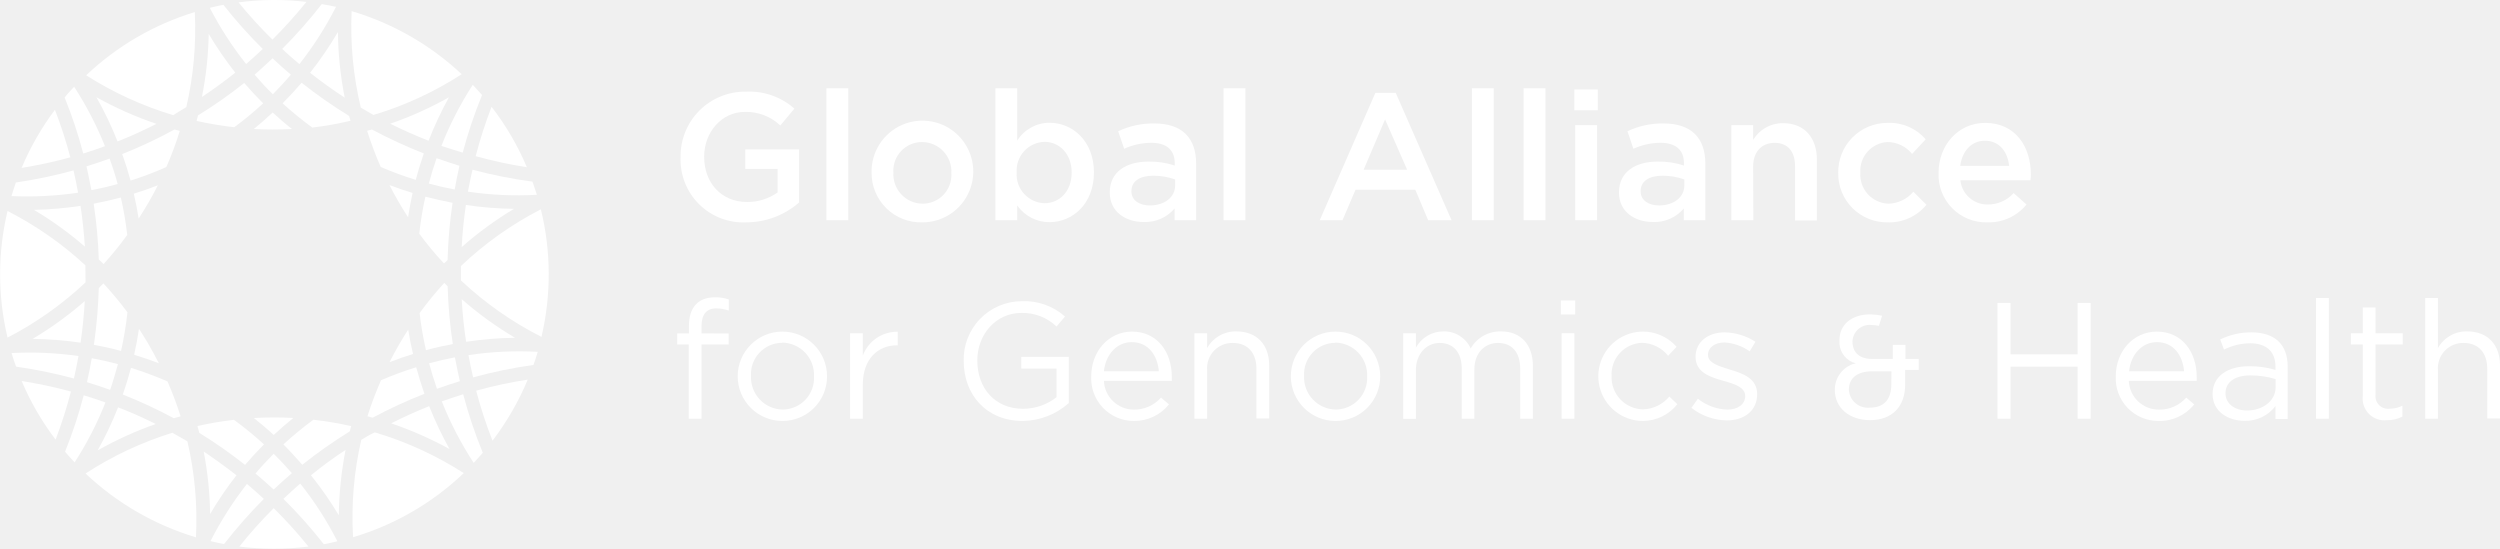
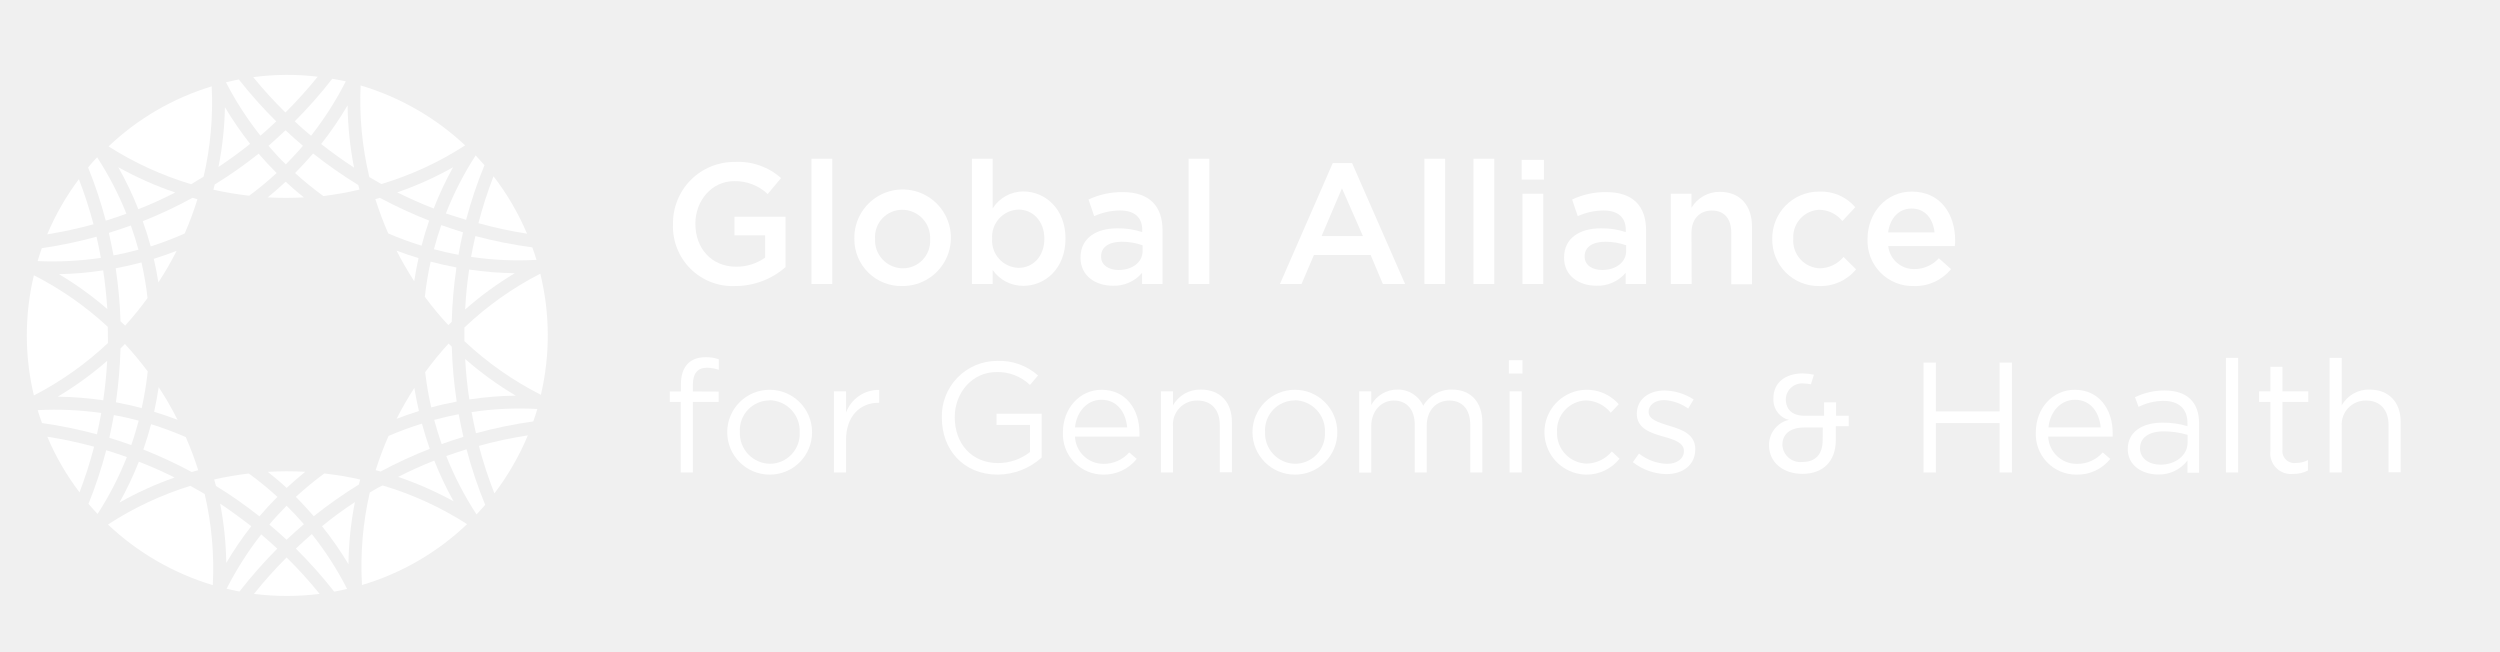
- <svg xmlns="http://www.w3.org/2000/svg" id="Layer_1" data-name="Layer 1" viewBox="0 0 368.21 80.83">
-   <defs>
-     <style>.cls-1{fill:#fff;}</style>
+ <svg xmlns="http://www.w3.org/2000/svg" id="Layer_1" data-name="Layer 1" viewBox="0 0 310.21 80.83" version="1.1" width="310.21" height="80.83">
+   <defs id="defs2493">
+     <style id="style2491">.cls-1{fill:#fff;}</style>
  </defs>
-   <path class="cls-1" d="M109.89,32.75a9.24,9.24,0,0,1-9.65-9.6,9.49,9.49,0,0,1,9.6-9.65A10,10,0,0,1,117,16l-2.07,2.48a7.33,7.33,0,0,0-5.22-2c-3.43,0-6,3-6,6.6,0,3.85,2.52,6.67,6.33,6.67a7.62,7.62,0,0,0,4.49-1.41V24.88h-4.76V22h7.92v7.82A11.83,11.83,0,0,1,109.89,32.75Z" />
-   <path class="cls-1" d="M121.72,32.43V13h3.22V32.43Z" />
-   <path class="cls-1" d="M135.81,32.75a7.26,7.26,0,0,1-7.44-7.28,7.49,7.49,0,1,1,7.44,7.28Zm0-11.83a4.22,4.22,0,0,0-4.23,4.49A4.34,4.34,0,0,0,135.86,30a4.23,4.23,0,0,0,4.26-4.49A4.34,4.34,0,0,0,135.81,20.92Z" />
-   <path class="cls-1" d="M154.58,32.72a5.74,5.74,0,0,1-4.76-2.47v2.18h-3.21V13h3.21v7.71a5.62,5.62,0,0,1,4.76-2.63c3.33,0,6.54,2.63,6.54,7.31S157.93,32.72,154.58,32.72Zm-.74-11.83a4.23,4.23,0,0,0-4.1,4.52,4.23,4.23,0,0,0,4.1,4.52c2.2,0,4-1.73,4-4.52S156,20.89,153.84,20.89Z" />
-   <path class="cls-1" d="M173,32.43V30.7a5.66,5.66,0,0,1-4.55,2c-2.66,0-5-1.51-5-4.33v-.05c0-3,2.42-4.52,5.69-4.52a11.71,11.71,0,0,1,3.88.58v-.35c0-1.94-1.22-3-3.45-3a9.84,9.84,0,0,0-4,.88l-.88-2.58A12.1,12.1,0,0,1,170,18.18c4.15,0,6.17,2.18,6.17,5.93v8.32Zm.08-6a9.46,9.46,0,0,0-3.22-.55c-2,0-3.22.82-3.22,2.26v.05c0,1.33,1.2,2.07,2.71,2.07,2.13,0,3.73-1.19,3.73-2.95Z" />
-   <path class="cls-1" d="M180.21,32.43V13h3.22V32.43Z" />
-   <path class="cls-1" d="M213.79,32.43h-3.45l-1.89-4.49h-8.8l-1.92,4.49h-3.35l8.19-18.75h3ZM204,17.59,200.84,25h6.41Z" />
-   <path class="cls-1" d="M216.79,32.43V13H220V32.43Z" />
-   <path class="cls-1" d="M224.4,32.43V13h3.22V32.43Z" />
-   <path class="cls-1" d="M231.87,16.24V13.18h3.46v3.06ZM232,32.43v-14h3.22v14Z" />
-   <path class="cls-1" d="M248,32.43V30.7a5.66,5.66,0,0,1-4.55,2c-2.66,0-5-1.51-5-4.33v-.05c0-3,2.42-4.52,5.69-4.52a11.67,11.67,0,0,1,3.88.58v-.35c0-1.94-1.22-3-3.45-3a9.84,9.84,0,0,0-4,.88l-.87-2.58A12,12,0,0,1,245,18.18c4.15,0,6.17,2.18,6.17,5.93v8.32Zm.08-6a9.46,9.46,0,0,0-3.22-.55c-2,0-3.22.82-3.22,2.26v.05c0,1.33,1.2,2.07,2.71,2.07,2.13,0,3.73-1.19,3.73-2.95Z" />
-   <path class="cls-1" d="M258.24,32.43H255v-14h3.21v2.18a5.06,5.06,0,0,1,4.39-2.47c3.17,0,5,2.13,5,5.4v8.93h-3.22v-8c0-2.18-1.09-3.43-3-3.43s-3.17,1.31-3.17,3.49Z" />
-   <path class="cls-1" d="M278,32.75a7.17,7.17,0,0,1-7.26-7.28A7.24,7.24,0,0,1,278,18.1a7,7,0,0,1,5.62,2.42l-2,2.15A4.7,4.7,0,0,0,278,20.92,4.23,4.23,0,0,0,274,25.41,4.28,4.28,0,0,0,278.16,30a4.94,4.94,0,0,0,3.64-1.76l1.94,1.92A7.1,7.1,0,0,1,278,32.75Z" />
-   <path class="cls-1" d="M292.78,30.12a5.1,5.1,0,0,0,3.8-1.68l1.89,1.68a7.13,7.13,0,0,1-5.75,2.63,7,7,0,0,1-7.2-7.31c0-4,2.84-7.34,6.86-7.34,4.47,0,6.73,3.51,6.73,7.58,0,.29,0,.55-.06.87H288.73A4,4,0,0,0,292.78,30.12Zm3.13-5.69c-.21-2.08-1.43-3.7-3.56-3.7-2,0-3.35,1.52-3.64,3.7Z" />
-   <path class="cls-1" d="M107.32,49.12v1.61h-4V61.67h-1.88V50.73H99.74V49.1h1.73V48c0-2.75,1.39-4.21,3.8-4.21a5.66,5.66,0,0,1,2.07.32v1.63a6.08,6.08,0,0,0-1.83-.32c-1.46,0-2.19.88-2.19,2.68v1Z" />
-   <path class="cls-1" d="M115.21,62a6.58,6.58,0,1,1,6.6-6.61A6.55,6.55,0,0,1,115.21,62Zm0-11.51a4.62,4.62,0,0,0-4.6,4.9,4.74,4.74,0,0,0,4.65,4.93,4.64,4.64,0,0,0,4.63-4.88A4.76,4.76,0,0,0,115.21,50.46Z" />
-   <path class="cls-1" d="M127.08,61.67H125.2V49.08h1.88v3.29a5.39,5.39,0,0,1,5.14-3.51v2h-.14c-2.76,0-5,2-5,5.77Z" />
-   <path class="cls-1" d="M150.62,62c-5.36,0-8.68-3.9-8.68-8.8a8.57,8.57,0,0,1,8.56-8.84,9,9,0,0,1,6.36,2.26l-1.25,1.47a7.22,7.22,0,0,0-5.19-2c-3.77,0-6.48,3.2-6.48,7,0,4.09,2.61,7.12,6.75,7.12a8,8,0,0,0,4.92-1.71V54.29h-5.19V52.56h7v6.8A10.34,10.34,0,0,1,150.62,62Z" />
-   <path class="cls-1" d="M167,60.33a5.24,5.24,0,0,0,4-1.77l1.17,1A6.51,6.51,0,0,1,167,62a6.27,6.27,0,0,1-6.28-6.58c0-3.66,2.56-6.58,6-6.58,3.73,0,5.87,3,5.87,6.68,0,.17,0,.36,0,.58h-10A4.41,4.41,0,0,0,167,60.33Zm3.68-5.65c-.19-2.29-1.51-4.29-4-4.29-2.19,0-3.84,1.83-4.09,4.29Z" />
-   <path class="cls-1" d="M177.79,61.67h-1.87V49.08h1.87v2.19a4.79,4.79,0,0,1,4.31-2.46c3.05,0,4.83,2,4.83,5v7.82h-1.88V54.31c0-2.33-1.27-3.8-3.48-3.8a3.71,3.71,0,0,0-3.78,4Z" />
-   <path class="cls-1" d="M196.68,62a6.58,6.58,0,1,1,6.6-6.61A6.55,6.55,0,0,1,196.68,62Zm0-11.51a4.63,4.63,0,0,0-4.61,4.9,4.74,4.74,0,0,0,4.66,4.93,4.65,4.65,0,0,0,4.63-4.88A4.77,4.77,0,0,0,196.68,50.46Z" />
-   <path class="cls-1" d="M221.09,48.81c2.9,0,4.68,1.95,4.68,5.07v7.79H223.9V54.31c0-2.43-1.22-3.8-3.27-3.8-1.9,0-3.48,1.42-3.48,3.9v7.26h-1.86v-7.4c0-2.37-1.24-3.76-3.24-3.76s-3.51,1.66-3.51,4v7.18h-1.87V49.08h1.87V51.2a4.61,4.61,0,0,1,4.07-2.39,4.29,4.29,0,0,1,4,2.51A5,5,0,0,1,221.09,48.81Z" />
-   <path class="cls-1" d="M229.89,46.32V44.25H232v2.07ZM230,61.67V49.08h1.88V61.67Z" />
-   <path class="cls-1" d="M241.93,62a6.58,6.58,0,1,1,5-10.92l-1.24,1.32a5.09,5.09,0,0,0-3.83-1.91,4.65,4.65,0,0,0-4.5,4.9A4.71,4.71,0,0,0,242,60.29a5.21,5.21,0,0,0,3.86-1.88l1.19,1.12A6.51,6.51,0,0,1,241.93,62Z" />
-   <path class="cls-1" d="M254.33,61.92a8.68,8.68,0,0,1-5.21-1.85l.95-1.34a7.37,7.37,0,0,0,4.36,1.6c1.51,0,2.61-.78,2.61-2v0c0-1.27-1.49-1.76-3.14-2.22-2-.56-4.17-1.24-4.17-3.56v0c0-2.16,1.8-3.6,4.29-3.6a8.64,8.64,0,0,1,4.53,1.39l-.85,1.41A7.11,7.11,0,0,0,254,50.44c-1.49,0-2.44.78-2.44,1.83v0c0,1.19,1.56,1.65,3.24,2.17,2,.58,4,1.34,4,3.6v0C258.82,60.53,256.84,61.92,254.33,61.92Z" />
-   <path class="cls-1" d="M296.12,54v7.67H294.2V44.62h1.92v7.57H306V44.62h1.92V61.67H306V54Z" />
-   <path class="cls-1" d="M318,60.33a5.2,5.2,0,0,0,4-1.77l1.17,1A6.49,6.49,0,0,1,317.91,62a6.27,6.27,0,0,1-6.29-6.58c0-3.66,2.56-6.58,6.05-6.58,3.72,0,5.87,3,5.87,6.68a4.09,4.09,0,0,1,0,.58h-10A4.41,4.41,0,0,0,318,60.33Zm3.68-5.65c-.2-2.29-1.51-4.29-4-4.29-2.2,0-3.85,1.83-4.1,4.29Z" />
-   <path class="cls-1" d="M327.56,51.49,327,50a10.31,10.31,0,0,1,4.58-1.05c3.44,0,5.36,1.75,5.36,5.06v7.7h-1.8v-1.9a5.52,5.52,0,0,1-4.56,2.17c-2.34,0-4.7-1.31-4.7-3.94s2.19-4.1,5.39-4.1a13.26,13.26,0,0,1,3.87.54V54c0-2.27-1.39-3.44-3.75-3.44A8.73,8.73,0,0,0,327.56,51.49Zm.22,6.43c0,1.61,1.46,2.54,3.17,2.54,2.31,0,4.21-1.42,4.21-3.42V55.83a13,13,0,0,0-3.7-.54C329.1,55.29,327.78,56.31,327.78,57.92Z" />
-   <path class="cls-1" d="M341.11,61.67V43.89H343V61.67Z" />
-   <path class="cls-1" d="M349.88,58.09a1.86,1.86,0,0,0,2.12,2.1,3.93,3.93,0,0,0,1.83-.44v1.61a4.76,4.76,0,0,1-2.27.53A3.21,3.21,0,0,1,348,58.33v-7.6h-1.75V49.08H348v-3.8h1.88v3.8h4v1.65h-4Z" />
-   <path class="cls-1" d="M359.07,61.67h-1.88V43.89h1.88v7.38a4.77,4.77,0,0,1,4.31-2.46c3.05,0,4.83,2,4.83,5v7.82h-1.88V54.31c0-2.33-1.27-3.8-3.49-3.8a3.71,3.71,0,0,0-3.77,4Z" />
-   <path class="cls-1" d="M280.64,52.87V50.79h-1.86v2.08h-3c-2.66,0-2.94-1.77-2.94-2.53a2.52,2.52,0,0,1,2.83-2.47,6.25,6.25,0,0,1,1.07.12l.46-1.49a9.66,9.66,0,0,0-1.71-.2c-2.78,0-4.57,1.5-4.57,3.82a3.26,3.26,0,0,0,1.93,3.24l.49.14-.49.14a4,4,0,0,0-2.61,3.81c0,2.61,2.14,4.43,5.19,4.43,3.24,0,5.17-2,5.17-5.24V54.49h2V52.87Zm-2.08,3.73c0,2.25-1.09,3.44-3.16,3.44a2.8,2.8,0,0,1-3.09-2.64c0-1.71,1.23-2.69,3.35-2.71h2.92Z" />
-   <path class="cls-1" d="M41.62,15.22A52.87,52.87,0,0,0,46,18.79a51.55,51.55,0,0,0,5.62-1c-.06-.24-.13-.47-.2-.71a72,72,0,0,1-7-4.89C43.5,13.26,42.58,14.26,41.62,15.22Z" />
-   <path class="cls-1" d="M22.93,62.45Q20.22,61.08,17.39,60a53.86,53.86,0,0,1-3,6.33A52.58,52.58,0,0,1,22.93,62.45Z" />
-   <path class="cls-1" d="M50.77,14.38a52.69,52.69,0,0,1-1-9.66,53,53,0,0,1-4.1,6Q48.13,12.66,50.77,14.38Z" />
-   <path class="cls-1" d="M26,61.48l.6-.16a51.45,51.45,0,0,0-1.93-5.14,53.29,53.29,0,0,0-5.38-2q-.53,2-1.2,3.93A70.08,70.08,0,0,1,25.6,61.6Z" />
-   <path class="cls-1" d="M21.72,50.43c-.4-.67-.82-1.33-1.25-2-.2,1.29-.43,2.56-.71,3.82,1.23.38,2.44.79,3.64,1.25C22.87,52.48,22.32,51.45,21.72,50.43Z" />
-   <path class="cls-1" d="M12.48,44.35a52.48,52.48,0,0,1-7.67,5.56,53.48,53.48,0,0,1,7.06.56C12.16,48.45,12.37,46.41,12.48,44.35Z" />
-   <path class="cls-1" d="M17.37,53.63c-1.27-.34-2.55-.63-3.85-.87-.21,1.18-.45,2.36-.71,3.53,1.14.34,2.28.72,3.41,1.13C16.66,56.18,17,54.91,17.37,53.63Z" />
-   <path class="cls-1" d="M19.71,28.53c.28,1.21.52,2.43.71,3.66a50.65,50.65,0,0,0,2.83-4.9C22.09,27.74,20.91,28.16,19.71,28.53Z" />
-   <path class="cls-1" d="M43,19c-1-.78-1.92-1.58-2.84-2.43-.9.84-1.82,1.65-2.78,2.43A52.68,52.68,0,0,0,43,19Z" />
-   <path class="cls-1" d="M57.47,18.22q2.78,1.38,5.65,2.51a54.87,54.87,0,0,1,3-6.4A51.94,51.94,0,0,1,57.47,18.22Z" />
-   <path class="cls-1" d="M17.31,20.83c2-.78,3.86-1.64,5.72-2.59a53,53,0,0,1-8.83-3.92A51.09,51.09,0,0,1,17.31,20.83Z" />
-   <path class="cls-1" d="M40.14,8.59Q38.85,9.81,37.5,11c.86,1,1.76,2,2.69,2.88C41.11,12.92,42,12,42.84,11,41.92,10.2,41,9.41,40.14,8.59Z" />
-   <path class="cls-1" d="M38.76,15.22q-1.45-1.44-2.79-3A69.13,69.13,0,0,1,29.16,17c-.06.27-.13.54-.2.81a52.06,52.06,0,0,0,5.54.93A50.18,50.18,0,0,0,38.76,15.22Z" />
-   <path class="cls-1" d="M37.39,61.57c1,.8,2,1.63,2.92,2.49.94-.86,1.9-1.7,2.89-2.5A51.19,51.19,0,0,0,37.39,61.57Z" />
-   <path class="cls-1" d="M30,66.5a52.58,52.58,0,0,1,.95,9.2A51.6,51.6,0,0,1,34.83,70C33.25,68.78,31.63,67.6,30,66.5Z" />
-   <path class="cls-1" d="M40.3,72.1c.88-.82,1.77-1.63,2.69-2.41-.86-1-1.75-1.94-2.68-2.86-.93.93-1.83,1.9-2.68,2.91C38.53,70.5,39.43,71.29,40.3,72.1Z" />
-   <path class="cls-1" d="M38.88,65.45a51,51,0,0,0-4.43-3.62,49.8,49.8,0,0,0-5.37.92c.09.34.19.67.27,1a70.88,70.88,0,0,1,6.74,4.72Q37.42,66.92,38.88,65.45Z" />
-   <path class="cls-1" d="M67.67,24.42c-1.13-.35-2.25-.72-3.37-1.12-.43,1.24-.81,2.49-1.14,3.74,1.26.34,2.52.63,3.81.87C67.17,26.74,67.41,25.57,67.67,24.42Z" />
-   <path class="cls-1" d="M68.92,28.23a50.48,50.48,0,0,0,10.15.46c-.2-.65-.42-1.3-.65-1.94A69,69,0,0,1,69.59,25C69.34,26.05,69.12,27.14,68.92,28.23Z" />
-   <path class="cls-1" d="M75.85,49.75A52.22,52.22,0,0,1,68,44.06c.12,2.1.33,4.2.65,6.28A52.56,52.56,0,0,1,75.85,49.75Z" />
-   <path class="cls-1" d="M5,30.91a52.5,52.5,0,0,1,7.5,5.41c-.13-2-.34-4-.64-6A52.45,52.45,0,0,1,5,30.91Z" />
-   <path class="cls-1" d="M65.92,38.3a72.27,72.27,0,0,1,.73-8.43c-1.33-.25-2.66-.55-4-.9a50.33,50.33,0,0,0-.9,5.45,47.48,47.48,0,0,0,3.64,4.38C65.6,38.64,65.75,38.47,65.92,38.3Z" />
-   <path class="cls-1" d="M63.21,59.82c-1.91.76-3.78,1.61-5.6,2.53a53.89,53.89,0,0,1,8.6,3.79A52.83,52.83,0,0,1,63.21,59.82Z" />
-   <path class="cls-1" d="M41.74,65.45c1,1,1.89,2,2.78,3a72.67,72.67,0,0,1,7-4.92c.07-.25.13-.52.2-.77a51.79,51.79,0,0,0-5.57-.94A54.49,54.49,0,0,0,41.74,65.45Z" />
-   <path class="cls-1" d="M18.77,46a51.91,51.91,0,0,0-3.54-4.26c-.23.23-.45.47-.68.69a72.33,72.33,0,0,1-.72,8.35c1.35.25,2.69.55,4,.91A51.5,51.5,0,0,0,18.77,46Z" />
-   <path class="cls-1" d="M60.12,48.55a51.6,51.6,0,0,0-2.75,4.79c1.13-.44,2.29-.84,3.46-1.21C60.56,50.94,60.31,49.75,60.12,48.55Z" />
-   <path class="cls-1" d="M62.51,58c-.45-1.29-.85-2.6-1.21-3.91A51,51,0,0,0,56.12,56a51.89,51.89,0,0,0-2,5.31c.26.06.51.13.77.21A68.84,68.84,0,0,1,62.51,58Z" />
-   <path class="cls-1" d="M26.48,19.28l-.78-.21A67.49,67.49,0,0,1,18,22.69c.46,1.29.87,2.59,1.23,3.91a50.52,50.52,0,0,0,5.27-2A49.23,49.23,0,0,0,26.48,19.28Z" />
-   <path class="cls-1" d="M49.9,75.89a53.21,53.21,0,0,1,1-9.63Q48.25,68,45.8,70A52.57,52.57,0,0,1,49.9,75.89Z" />
-   <path class="cls-1" d="M12.58,39.66c0-.2,0-.39,0-.58a50.85,50.85,0,0,0-11.47-8,40.2,40.2,0,0,0,0,18.64,50.85,50.85,0,0,0,11.49-8.13C12.59,40.93,12.59,40.3,12.58,39.66Z" />
-   <path class="cls-1" d="M41.74,73.47a71.44,71.44,0,0,1,5.95,6.68c.68-.12,1.36-.26,2-.43a50.33,50.33,0,0,0-5.47-8.5C43.4,71.94,42.56,72.7,41.74,73.47Z" />
-   <path class="cls-1" d="M25.38,63.74a51.08,51.08,0,0,0-12.78,6,40.68,40.68,0,0,0,16.26,9.4A50.62,50.62,0,0,0,27.6,65C26.87,64.58,26.13,64.15,25.38,63.74Z" />
-   <path class="cls-1" d="M35.25,80.5a40.79,40.79,0,0,0,10.18,0,65.54,65.54,0,0,0-5.12-5.65A66.08,66.08,0,0,0,35.25,80.5Z" />
-   <path class="cls-1" d="M12.33,58.22a67.37,67.37,0,0,1-2.75,8.31c.46.54.93,1.06,1.41,1.57a50.37,50.37,0,0,0,4.54-8.82C14.47,58.9,13.41,58.54,12.33,58.22Z" />
-   <path class="cls-1" d="M11.56,52.44A50.59,50.59,0,0,0,1.7,52c.2.68.43,1.36.67,2a69.93,69.93,0,0,1,8.52,1.75C11.14,54.64,11.36,53.54,11.56,52.44Z" />
-   <path class="cls-1" d="M3.19,56.12a40,40,0,0,0,5,8.63,67.74,67.74,0,0,0,2.26-7.08A67.83,67.83,0,0,0,3.19,56.12Z" />
-   <path class="cls-1" d="M36.37,71.27A51.85,51.85,0,0,0,31,79.7c.68.16,1.36.31,2,.43a72.56,72.56,0,0,1,5.86-6.65C38.06,72.73,37.22,72,36.37,71.27Z" />
-   <path class="cls-1" d="M53.21,64.78A50.82,50.82,0,0,0,52,79.12a40.1,40.1,0,0,0,16.3-9.44,51.34,51.34,0,0,0-13.1-6C54.5,64,53.85,64.39,53.21,64.78Z" />
-   <path class="cls-1" d="M79.66,30.83a50.75,50.75,0,0,0-11.77,8.35c0,.7,0,1.41,0,2.12a50.78,50.78,0,0,0,11.86,8.32A40.2,40.2,0,0,0,79.66,30.83Z" />
-   <path class="cls-1" d="M72.54,64.91a40.94,40.94,0,0,0,5.19-9,65.89,65.89,0,0,0-7.6,1.63A65.84,65.84,0,0,0,72.54,64.91Z" />
-   <path class="cls-1" d="M69,52.3c.2,1.1.42,2.19.68,3.28a69.4,69.4,0,0,1,8.89-1.83c.23-.64.44-1.28.63-1.93A50.42,50.42,0,0,0,69,52.3Z" />
-   <path class="cls-1" d="M67,52.63c-1.27.24-2.54.54-3.8.88.34,1.26.72,2.51,1.16,3.75,1.11-.4,2.23-.77,3.37-1.12C67.47,55,67.22,53.8,67,52.63Z" />
-   <path class="cls-1" d="M65.07,59.12a51,51,0,0,0,4.7,9.06c.45-.49.9-1,1.34-1.49a68.69,68.69,0,0,1-2.89-8.62Q66.63,58.57,65.07,59.12Z" />
-   <path class="cls-1" d="M66.69,50.67a69.33,69.33,0,0,1-.76-8.51l-.5-.49a51.3,51.3,0,0,0-3.63,4.44,50.82,50.82,0,0,0,.94,5.47C64,51.22,65.36,50.92,66.69,50.67Z" />
-   <path class="cls-1" d="M38.7,7.21A70.41,70.41,0,0,1,32.9.71c-.68.13-1.35.28-2,.44a50.54,50.54,0,0,0,5.35,8.28C37.07,8.71,37.89,8,38.7,7.21Z" />
-   <path class="cls-1" d="M68.15,22.48A68.94,68.94,0,0,1,71,14c-.45-.51-.9-1-1.37-1.51a50.86,50.86,0,0,0-4.62,9C66,21.81,67.08,22.16,68.15,22.48Z" />
-   <path class="cls-1" d="M55,16.93a50.59,50.59,0,0,0,13-6A40.59,40.59,0,0,0,51.79,1.64a51,51,0,0,0,1.35,14.21C53.76,16.22,54.38,16.58,55,16.93Z" />
-   <path class="cls-1" d="M77.6,24.63a40.16,40.16,0,0,0-5.2-8.9A65.89,65.89,0,0,0,70.06,23,66,66,0,0,0,77.6,24.63Z" />
-   <path class="cls-1" d="M11.5,28.38c-.2-1.1-.42-2.2-.67-3.28a70.75,70.75,0,0,1-8.49,1.78c-.23.66-.45,1.32-.65,2A51.07,51.07,0,0,0,11.5,28.38Z" />
-   <path class="cls-1" d="M68,36.39a52.45,52.45,0,0,1,7.7-5.63,52.13,52.13,0,0,1-7.08-.57Q68.16,33.28,68,36.39Z" />
-   <path class="cls-1" d="M45.13.28a39.71,39.71,0,0,0-10,.07,66.32,66.32,0,0,0,5,5.48A69.18,69.18,0,0,0,45.13.28Z" />
-   <path class="cls-1" d="M57.36,27.26A53,53,0,0,0,60.1,32c.19-1.2.41-2.39.67-3.58C59.62,28.07,58.48,27.69,57.36,27.26Z" />
-   <path class="cls-1" d="M44.1,9.44A51,51,0,0,0,49.49,1C48.8.87,48.09.72,47.39.6a70.23,70.23,0,0,1-5.82,6.6C42.39,8,43.24,8.72,44.1,9.44Z" />
-   <path class="cls-1" d="M15.46,21.53a50.43,50.43,0,0,0-4.54-8.75c-.48.51-.95,1-1.4,1.58a67.58,67.58,0,0,1,2.74,8.25C13.34,22.27,14.4,21.92,15.46,21.53Z" />
-   <path class="cls-1" d="M18.74,34.61a50.47,50.47,0,0,0-.94-5.52c-1.33.35-2.67.66-4,.91a70.13,70.13,0,0,1,.75,8.22c.24.22.48.44.71.67A51,51,0,0,0,18.74,34.61Z" />
-   <path class="cls-1" d="M8.09,16.17a40.41,40.41,0,0,0-4.91,8.56,68.59,68.59,0,0,0,7.18-1.56A67.24,67.24,0,0,0,8.09,16.17Z" />
-   <path class="cls-1" d="M27.44,15.78a50.87,50.87,0,0,0,1.25-14,40.22,40.22,0,0,0-16,9.31,51.25,51.25,0,0,0,12.82,5.87C26.13,16.56,26.79,16.17,27.44,15.78Z" />
-   <path class="cls-1" d="M30.74,5a52,52,0,0,1-1,9.28c1.69-1.12,3.33-2.32,4.91-3.58A53,53,0,0,1,30.74,5Z" />
-   <path class="cls-1" d="M13.46,28c1.3-.24,2.59-.54,3.87-.89-.34-1.27-.74-2.52-1.18-3.75-1.12.4-2.26.79-3.41,1.14C13,25.7,13.25,26.87,13.46,28Z" />
-   <path class="cls-1" d="M54.66,19.11l-.59.15a55.1,55.1,0,0,0,2,5.33,49.15,49.15,0,0,0,5.17,1.9c.34-1.31.74-2.6,1.18-3.89a71.53,71.53,0,0,1-7.65-3.53Z" />
+   <path class="cls-1" d="m 91.228,35.493 a 7.392,7.392 0 0 1 -7.72,-7.68 7.592,7.592 0 0 1 7.68,-7.72 8,8 0 0 1 5.728,2 l -1.656,1.984 a 5.864,5.864 0 0 0 -4.176,-1.6 c -2.744,0 -4.8,2.4 -4.8,5.28 0,3.08 2.016,5.336 5.064,5.336 a 6.096,6.096 0 0 0 3.592,-1.128 v -2.768 h -3.808 v -2.304 h 6.336 v 6.256 a 9.464,9.464 0 0 1 -6.24,2.344 z" id="path2495" style="stroke-width:0.8" />
+   <path class="cls-1" d="m 100.692,35.237 v -15.544 h 2.576 v 15.544 z" id="path2497" style="stroke-width:0.8" />
+   <path class="cls-1" d="m 111.964,35.493 a 5.808,5.808 0 0 1 -5.952,-5.824 5.992,5.992 0 1 1 5.952,5.824 z m 0,-9.464 a 3.376,3.376 0 0 0 -3.384,3.592 3.472,3.472 0 0 0 3.424,3.672 3.384,3.384 0 0 0 3.408,-3.592 3.472,3.472 0 0 0 -3.448,-3.672 z" id="path2499" style="stroke-width:0.8" />
+   <path class="cls-1" d="m 126.98,35.469 a 4.592,4.592 0 0 1 -3.808,-1.976 v 1.744 h -2.568 v -15.544 h 2.568 v 6.168 a 4.496,4.496 0 0 1 3.808,-2.104 c 2.664,0 5.232,2.104 5.232,5.848 0,3.744 -2.552,5.864 -5.232,5.864 z m -0.592,-9.464 a 3.384,3.384 0 0 0 -3.28,3.616 3.384,3.384 0 0 0 3.28,3.616 c 1.76,0 3.2,-1.384 3.2,-3.616 0,-2.232 -1.472,-3.616 -3.2,-3.616 z" id="path2501" style="stroke-width:0.8" />
+   <path class="cls-1" d="m 141.716,35.237 v -1.384 a 4.528,4.528 0 0 1 -3.64,1.6 c -2.128,0 -4,-1.208 -4,-3.464 v -0.04 c 0,-2.4 1.936,-3.616 4.552,-3.616 a 9.368,9.368 0 0 1 3.104,0.464 v -0.28 c 0,-1.552 -0.976,-2.4 -2.76,-2.4 a 7.872,7.872 0 0 0 -3.2,0.704 l -0.704,-2.064 a 9.68,9.68 0 0 1 4.248,-0.92 c 3.32,0 4.936,1.744 4.936,4.744 v 6.656 z m 0.064,-4.8 a 7.568,7.568 0 0 0 -2.576,-0.44 c -1.6,0 -2.576,0.656 -2.576,1.808 v 0.04 c 0,1.064 0.96,1.656 2.168,1.656 1.704,0 2.984,-0.952 2.984,-2.36 z" id="path2503" style="stroke-width:0.8" />
+   <path class="cls-1" d="m 147.484,35.237 v -15.544 h 2.576 v 15.544 z" id="path2505" style="stroke-width:0.8" />
+   <path class="cls-1" d="m 174.348,35.237 h -2.76 l -1.512,-3.592 h -7.04 l -1.536,3.592 h -2.68 l 6.552,-15 h 2.4 z m -7.832,-11.872 -2.528,5.928 h 5.128 z" id="path2507" style="stroke-width:0.8" />
+   <path class="cls-1" d="m 176.748,35.237 v -15.544 h 2.568 v 15.544 z" id="path2509" style="stroke-width:0.8" />
+   <path class="cls-1" d="m 182.836,35.237 v -15.544 h 2.576 v 15.544 z" id="path2511" style="stroke-width:0.8" />
+   <path class="cls-1" d="m 188.812,22.285 v -2.448 h 2.768 v 2.448 z m 0.104,12.952 v -11.2 h 2.576 v 11.2 z" id="path2513" style="stroke-width:0.8" />
+   <path class="cls-1" d="m 201.716,35.237 v -1.384 a 4.528,4.528 0 0 1 -3.64,1.6 c -2.128,0 -4,-1.208 -4,-3.464 v -0.04 c 0,-2.4 1.936,-3.616 4.552,-3.616 a 9.336,9.336 0 0 1 3.104,0.464 v -0.28 c 0,-1.552 -0.976,-2.4 -2.76,-2.4 a 7.872,7.872 0 0 0 -3.2,0.704 l -0.696,-2.064 a 9.6,9.6 0 0 1 4.24,-0.92 c 3.32,0 4.936,1.744 4.936,4.744 v 6.656 z m 0.064,-4.8 a 7.568,7.568 0 0 0 -2.576,-0.44 c -1.6,0 -2.576,0.656 -2.576,1.808 v 0.04 c 0,1.064 0.96,1.656 2.168,1.656 1.704,0 2.984,-0.952 2.984,-2.36 z" id="path2515" style="stroke-width:0.8" />
+   <path class="cls-1" d="m 209.908,35.237 h -2.592 v -11.2 h 2.568 v 1.744 a 4.048,4.048 0 0 1 3.512,-1.976 c 2.536,0 4,1.704 4,4.32 v 7.144 h -2.576 v -6.4 c 0,-1.744 -0.872,-2.744 -2.4,-2.744 -1.528,0 -2.536,1.048 -2.536,2.792 z" id="path2517" style="stroke-width:0.8" />
+   <path class="cls-1" d="m 225.716,35.493 a 5.736,5.736 0 0 1 -5.808,-5.824 5.792,5.792 0 0 1 5.808,-5.896 5.6,5.6 0 0 1 4.496,1.936 l -1.6,1.72 a 3.76,3.76 0 0 0 -2.896,-1.4 3.384,3.384 0 0 0 -3.2,3.592 3.424,3.424 0 0 0 3.328,3.672 3.952,3.952 0 0 0 2.912,-1.408 l 1.552,1.536 a 5.68,5.68 0 0 1 -4.592,2.072 z" id="path2519" style="stroke-width:0.8" />
+   <path class="cls-1" d="m 237.54,33.389 a 4.08,4.08 0 0 0 3.04,-1.344 l 1.512,1.344 a 5.704,5.704 0 0 1 -4.6,2.104 5.6,5.6 0 0 1 -5.76,-5.848 c 0,-3.2 2.272,-5.872 5.488,-5.872 3.576,0 5.384,2.808 5.384,6.064 0,0.232 0,0.44 -0.048,0.696 h -8.256 a 3.2,3.2 0 0 0 3.24,2.856 z m 2.504,-4.552 c -0.168,-1.664 -1.144,-2.96 -2.848,-2.96 -1.6,0 -2.68,1.216 -2.912,2.96 z" id="path2521" style="stroke-width:0.8" />
+   <path class="cls-1" d="m 89.172,48.589 v 1.288 h -3.2 v 8.752 h -1.504 v -8.752 h -1.36 v -1.304 h 1.384 v -0.88 c 0,-2.2 1.112,-3.368 3.04,-3.368 a 4.528,4.528 0 0 1 1.656,0.256 v 1.304 a 4.864,4.864 0 0 0 -1.464,-0.256 c -1.168,0 -1.752,0.704 -1.752,2.144 v 0.8 z" id="path2523" style="stroke-width:0.8" />
+   <path class="cls-1" d="m 95.484,58.893 a 5.264,5.264 0 1 1 5.28,-5.288 5.24,5.24 0 0 1 -5.28,5.288 z m 0,-9.208 a 3.696,3.696 0 0 0 -3.68,3.92 3.792,3.792 0 0 0 3.72,3.944 3.712,3.712 0 0 0 3.704,-3.904 3.808,3.808 0 0 0 -3.744,-3.984 z" id="path2525" style="stroke-width:0.8" />
+   <path class="cls-1" d="m 104.98,58.629 h -1.504 v -10.072 h 1.504 v 2.632 a 4.312,4.312 0 0 1 4.112,-2.808 v 1.6 h -0.112 c -2.208,0 -4,1.6 -4,4.616 z" id="path2527" style="stroke-width:0.8" />
+   <path class="cls-1" d="m 123.812,58.893 c -4.288,0 -6.944,-3.12 -6.944,-7.04 a 6.856,6.856 0 0 1 6.848,-7.072 7.2,7.2 0 0 1 5.088,1.808 l -1,1.176 a 5.776,5.776 0 0 0 -4.152,-1.6 c -3.016,0 -5.184,2.56 -5.184,5.6 0,3.272 2.088,5.696 5.4,5.696 a 6.4,6.4 0 0 0 3.936,-1.368 v -3.368 h -4.152 v -1.384 h 5.6 v 5.44 a 8.272,8.272 0 0 1 -5.44,2.112 z" id="path2529" style="stroke-width:0.8" />
+   <path class="cls-1" d="m 136.916,57.557 a 4.192,4.192 0 0 0 3.2,-1.416 l 0.936,0.8 a 5.208,5.208 0 0 1 -4.136,1.952 5.016,5.016 0 0 1 -5.024,-5.264 c 0,-2.928 2.048,-5.264 4.8,-5.264 2.984,0 4.696,2.4 4.696,5.344 0,0.136 0,0.288 0,0.464 h -8 a 3.528,3.528 0 0 0 3.528,3.384 z m 2.944,-4.52 c -0.152,-1.832 -1.208,-3.432 -3.2,-3.432 -1.752,0 -3.072,1.464 -3.272,3.432 z" id="path2531" style="stroke-width:0.8" />
+   <path class="cls-1" d="m 145.548,58.629 h -1.496 v -10.072 h 1.496 v 1.752 a 3.832,3.832 0 0 1 3.448,-1.968 c 2.44,0 3.864,1.6 3.864,4 v 6.256 h -1.504 v -5.856 c 0,-1.864 -1.016,-3.04 -2.784,-3.04 a 2.968,2.968 0 0 0 -3.024,3.2 z" id="path2533" style="stroke-width:0.8" />
+   <path class="cls-1" d="m 160.66,58.893 a 5.264,5.264 0 1 1 5.28,-5.288 5.24,5.24 0 0 1 -5.28,5.288 z m 0,-9.208 a 3.704,3.704 0 0 0 -3.688,3.92 3.792,3.792 0 0 0 3.728,3.944 3.72,3.72 0 0 0 3.704,-3.904 3.816,3.816 0 0 0 -3.744,-3.984 z" id="path2535" style="stroke-width:0.8" />
+   <path class="cls-1" d="m 180.188,48.341 c 2.32,0 3.744,1.56 3.744,4.056 v 6.232 h -1.496 v -5.888 c 0,-1.944 -0.976,-3.04 -2.616,-3.04 -1.52,0 -2.784,1.136 -2.784,3.12 v 5.808 h -1.488 v -5.92 c 0,-1.896 -0.992,-3.008 -2.592,-3.008 -1.6,0 -2.808,1.328 -2.808,3.2 v 5.744 h -1.496 v -10.088 h 1.496 v 1.696 a 3.688,3.688 0 0 1 3.256,-1.912 3.432,3.432 0 0 1 3.2,2.008 4,4 0 0 1 3.584,-2.008 z" id="path2537" style="stroke-width:0.8" />
+   <path class="cls-1" d="m 187.228,46.349 v -1.656 h 1.688 v 1.656 z m 0.088,12.28 v -10.072 h 1.504 v 10.072 z" id="path2539" style="stroke-width:0.8" />
+   <path class="cls-1" d="m 196.86,58.893 a 5.264,5.264 0 1 1 4,-8.736 l -0.992,1.056 a 4.072,4.072 0 0 0 -3.064,-1.528 3.72,3.72 0 0 0 -3.6,3.92 3.768,3.768 0 0 0 3.712,3.92 4.168,4.168 0 0 0 3.088,-1.504 l 0.952,0.896 a 5.208,5.208 0 0 1 -4.096,1.976 z" id="path2541" style="stroke-width:0.8" />
+   <path class="cls-1" d="m 206.78,58.829 a 6.944,6.944 0 0 1 -4.168,-1.48 l 0.76,-1.072 a 5.896,5.896 0 0 0 3.488,1.28 c 1.208,0 2.088,-0.624 2.088,-1.6 v 0 c 0,-1.016 -1.192,-1.408 -2.512,-1.776 -1.6,-0.448 -3.336,-0.992 -3.336,-2.848 v 0 c 0,-1.728 1.44,-2.88 3.432,-2.88 a 6.912,6.912 0 0 1 3.624,1.112 l -0.68,1.128 a 5.688,5.688 0 0 0 -2.96,-1.048 c -1.192,0 -1.952,0.624 -1.952,1.464 v 0 c 0,0.952 1.248,1.32 2.592,1.736 1.6,0.464 3.2,1.072 3.2,2.88 v 0 c 0.016,1.992 -1.568,3.104 -3.576,3.104 z" id="path2543" style="stroke-width:0.8" />
+   <path class="cls-1" d="m 240.212,52.493 v 6.136 h -1.536 v -13.64 h 1.536 v 6.056 h 7.904 v -6.056 h 1.536 v 13.64 h -1.536 v -6.136 z" id="path2545" style="stroke-width:0.8" />
+   <path class="cls-1" d="m 257.716,57.557 a 4.16,4.16 0 0 0 3.2,-1.416 l 0.936,0.8 a 5.192,5.192 0 0 1 -4.208,1.952 5.016,5.016 0 0 1 -5.032,-5.264 c 0,-2.928 2.048,-5.264 4.84,-5.264 2.976,0 4.696,2.4 4.696,5.344 a 3.272,3.272 0 0 1 0,0.464 h -8 a 3.528,3.528 0 0 0 3.568,3.384 z m 2.944,-4.52 c -0.16,-1.832 -1.208,-3.432 -3.2,-3.432 -1.76,0 -3.08,1.464 -3.28,3.432 z" id="path2547" style="stroke-width:0.8" />
+   <path class="cls-1" d="m 265.364,50.485 -0.448,-1.192 a 8.248,8.248 0 0 1 3.664,-0.84 c 2.752,0 4.288,1.4 4.288,4.048 v 6.16 h -1.44 v -1.52 a 4.416,4.416 0 0 1 -3.648,1.736 c -1.872,0 -3.76,-1.048 -3.76,-3.152 0,-2.104 1.752,-3.28 4.312,-3.28 a 10.608,10.608 0 0 1 3.096,0.432 v -0.384 c 0,-1.816 -1.112,-2.752 -3,-2.752 a 6.984,6.984 0 0 0 -3.064,0.744 z m 0.176,5.144 c 0,1.288 1.168,2.032 2.536,2.032 1.848,0 3.368,-1.136 3.368,-2.736 v -0.968 a 10.4,10.4 0 0 0 -2.96,-0.432 c -1.888,0 -2.944,0.816 -2.944,2.104 z" id="path2549" style="stroke-width:0.8" />
+   <path class="cls-1" d="m 276.204,58.629 v -14.224 h 1.512 v 14.224 z" id="path2551" style="stroke-width:0.8" />
+   <path class="cls-1" d="m 283.22,55.765 a 1.488,1.488 0 0 0 1.696,1.68 3.144,3.144 0 0 0 1.464,-0.352 v 1.288 a 3.808,3.808 0 0 1 -1.816,0.424 2.568,2.568 0 0 1 -2.848,-2.848 v -6.08 h -1.4 v -1.32 h 1.4 v -3.04 h 1.504 v 3.04 h 3.2 v 1.32 h -3.2 z" id="path2553" style="stroke-width:0.8" />
+   <path class="cls-1" d="m 290.572,58.629 h -1.504 v -14.224 h 1.504 v 5.904 a 3.816,3.816 0 0 1 3.448,-1.968 c 2.44,0 3.864,1.6 3.864,4 v 6.256 h -1.504 v -5.856 c 0,-1.864 -1.016,-3.04 -2.792,-3.04 a 2.968,2.968 0 0 0 -3.016,3.2 z" id="path2555" style="stroke-width:0.8" />
+   <path class="cls-1" d="m 227.828,51.589 v -1.664 h -1.488 v 1.664 h -2.4 c -2.128,0 -2.352,-1.416 -2.352,-2.024 a 2.016,2.016 0 0 1 2.264,-1.976 5,5 0 0 1 0.856,0.096 l 0.368,-1.192 a 7.728,7.728 0 0 0 -1.368,-0.16 c -2.224,0 -3.656,1.2 -3.656,3.056 a 2.608,2.608 0 0 0 1.544,2.592 l 0.392,0.112 -0.392,0.112 a 3.2,3.2 0 0 0 -2.088,3.048 c 0,2.088 1.712,3.544 4.152,3.544 2.592,0 4.136,-1.6 4.136,-4.192 v -1.72 h 1.6 v -1.296 z m -1.664,2.984 c 0,1.8 -0.872,2.752 -2.528,2.752 a 2.24,2.24 0 0 1 -2.472,-2.112 c 0,-1.368 0.984,-2.152 2.68,-2.168 h 2.336 z" id="path2557" style="stroke-width:0.8" />
+   <path class="cls-1" d="m 36.612,21.469 a 42.296,42.296 0 0 0 3.504,2.856 41.24,41.24 0 0 0 4.496,-0.8 c -0.048,-0.192 -0.104,-0.376 -0.16,-0.568 a 57.6,57.6 0 0 1 -5.6,-3.912 c -0.736,0.856 -1.472,1.656 -2.24,2.424 z" id="path2559" style="stroke-width:0.8" />
+   <path class="cls-1" d="m 21.66,59.253 q -2.168,-1.096 -4.432,-1.96 a 43.088,43.088 0 0 1 -2.4,5.064 42.064,42.064 0 0 1 6.832,-3.104 z" id="path2561" style="stroke-width:0.8" />
+   <path class="cls-1" d="m 43.932,20.797 a 42.152,42.152 0 0 1 -0.8,-7.728 42.4,42.4 0 0 1 -3.28,4.8 q 1.968,1.552 4.08,2.928 z" id="path2563" style="stroke-width:0.8" />
+   <path class="cls-1" d="m 24.116,58.477 0.48,-0.128 a 41.16,41.16 0 0 0 -1.544,-4.112 42.632,42.632 0 0 0 -4.304,-1.6 q -0.424,1.6 -0.96,3.144 a 56.064,56.064 0 0 1 6.008,2.792 z" id="path2565" style="stroke-width:0.8" />
+   <path class="cls-1" d="m 20.692,49.637 c -0.32,-0.536 -0.656,-1.064 -1,-1.6 -0.16,1.032 -0.344,2.048 -0.568,3.056 0.984,0.304 1.952,0.632 2.912,1 -0.424,-0.816 -0.864,-1.64 -1.344,-2.456 z" id="path2567" style="stroke-width:0.8" />
+   <path class="cls-1" d="m 13.3,44.773 a 41.984,41.984 0 0 1 -6.136,4.448 42.784,42.784 0 0 1 5.648,0.448 c 0.232,-1.616 0.4,-3.248 0.488,-4.896 z" id="path2569" style="stroke-width:0.8" />
+   <path class="cls-1" d="m 17.212,52.197 c -1.016,-0.272 -2.04,-0.504 -3.08,-0.696 -0.168,0.944 -0.36,1.888 -0.568,2.824 0.912,0.272 1.824,0.576 2.728,0.904 0.352,-0.992 0.624,-2.008 0.92,-3.032 z" id="path2571" style="stroke-width:0.8" />
+   <path class="cls-1" d="m 19.084,32.117 c 0.224,0.968 0.416,1.944 0.568,2.928 a 40.52,40.52 0 0 0 2.264,-3.92 c -0.928,0.36 -1.872,0.696 -2.832,0.992 z" id="path2573" style="stroke-width:0.8" />
+   <path class="cls-1" d="m 37.716,24.493 c -0.8,-0.624 -1.536,-1.264 -2.272,-1.944 -0.72,0.672 -1.456,1.32 -2.224,1.944 a 42.144,42.144 0 0 0 4.496,0 z" id="path2575" style="stroke-width:0.8" />
+   <path class="cls-1" d="m 49.292,23.869 q 2.224,1.104 4.52,2.008 a 43.896,43.896 0 0 1 2.4,-5.12 41.552,41.552 0 0 1 -6.92,3.112 z" id="path2577" style="stroke-width:0.8" />
+   <path class="cls-1" d="m 17.164,25.957 c 1.6,-0.624 3.088,-1.312 4.576,-2.072 a 42.4,42.4 0 0 1 -7.064,-3.136 40.872,40.872 0 0 1 2.488,5.208 z" id="path2579" style="stroke-width:0.8" />
+   <path class="cls-1" d="m 35.428,16.165 q -1.032,0.976 -2.112,1.928 c 0.688,0.8 1.408,1.6 2.152,2.304 0.736,-0.768 1.448,-1.504 2.12,-2.304 -0.736,-0.64 -1.472,-1.272 -2.16,-1.928 z" id="path2581" style="stroke-width:0.8" />
+   <path class="cls-1" d="m 34.324,21.469 q -1.16,-1.152 -2.232,-2.4 a 55.304,55.304 0 0 1 -5.448,3.824 c -0.048,0.216 -0.104,0.432 -0.16,0.648 a 41.648,41.648 0 0 0 4.432,0.744 40.144,40.144 0 0 0 3.408,-2.816 z" id="path2583" style="stroke-width:0.8" />
+   <path class="cls-1" d="m 33.228,58.549 c 0.8,0.64 1.6,1.304 2.336,1.992 0.752,-0.688 1.52,-1.36 2.312,-2 a 40.952,40.952 0 0 0 -4.648,0.008 z" id="path2585" style="stroke-width:0.8" />
+   <path class="cls-1" d="m 27.316,62.493 a 42.064,42.064 0 0 1 0.76,7.36 41.28,41.28 0 0 1 3.104,-4.56 c -1.264,-0.976 -2.56,-1.92 -3.864,-2.8 z" id="path2587" style="stroke-width:0.8" />
+   <path class="cls-1" d="m 35.556,66.973 c 0.704,-0.656 1.416,-1.304 2.152,-1.928 -0.688,-0.8 -1.4,-1.552 -2.144,-2.288 -0.744,0.744 -1.464,1.52 -2.144,2.328 0.72,0.608 1.44,1.24 2.136,1.888 z" id="path2589" style="stroke-width:0.8" />
+   <path class="cls-1" d="m 34.42,61.653 a 40.8,40.8 0 0 0 -3.544,-2.896 39.84,39.84 0 0 0 -4.296,0.736 c 0.072,0.272 0.152,0.536 0.216,0.8 a 56.704,56.704 0 0 1 5.392,3.776 q 1.064,-1.24 2.232,-2.416 z" id="path2591" style="stroke-width:0.8" />
+   <path class="cls-1" d="m 57.452,28.829 c -0.904,-0.28 -1.8,-0.576 -2.696,-0.896 -0.344,0.992 -0.648,1.992 -0.912,2.992 1.008,0.272 2.016,0.504 3.048,0.696 0.16,-0.936 0.352,-1.872 0.56,-2.792 z" id="path2593" style="stroke-width:0.8" />
+   <path class="cls-1" d="m 58.452,31.877 a 40.384,40.384 0 0 0 8.12,0.368 c -0.16,-0.52 -0.336,-1.04 -0.52,-1.552 a 55.2,55.2 0 0 1 -7.064,-1.4 c -0.2,0.84 -0.376,1.712 -0.536,2.584 z" id="path2595" style="stroke-width:0.8" />
+   <path class="cls-1" d="m 63.996,49.093 a 41.776,41.776 0 0 1 -6.28,-4.552 c 0.096,1.68 0.264,3.36 0.52,5.024 a 42.048,42.048 0 0 1 5.76,-0.472 z" id="path2597" style="stroke-width:0.8" />
+   <path class="cls-1" d="m 7.316,34.021 a 42,42 0 0 1 6,4.328 c -0.104,-1.6 -0.272,-3.2 -0.512,-4.8 a 41.96,41.96 0 0 1 -5.488,0.472 z" id="path2599" style="stroke-width:0.8" />
+   <path class="cls-1" d="m 56.052,39.933 a 57.816,57.816 0 0 1 0.584,-6.744 c -1.064,-0.2 -2.128,-0.44 -3.2,-0.72 a 40.264,40.264 0 0 0 -0.72,4.36 37.984,37.984 0 0 0 2.912,3.504 c 0.168,-0.128 0.288,-0.264 0.424,-0.4 z" id="path2601" style="stroke-width:0.8" />
+   <path class="cls-1" d="m 53.884,57.149 c -1.528,0.608 -3.024,1.288 -4.48,2.024 a 43.112,43.112 0 0 1 6.88,3.032 42.264,42.264 0 0 1 -2.4,-5.056 z" id="path2603" style="stroke-width:0.8" />
+   <path class="cls-1" d="m 36.708,61.653 c 0.8,0.8 1.512,1.6 2.224,2.4 a 58.136,58.136 0 0 1 5.6,-3.936 c 0.056,-0.2 0.104,-0.416 0.16,-0.616 a 41.432,41.432 0 0 0 -4.456,-0.752 43.592,43.592 0 0 0 -3.528,2.904 z" id="path2605" style="stroke-width:0.8" />
+   <path class="cls-1" d="m 18.332,46.093 a 41.528,41.528 0 0 0 -2.832,-3.408 c -0.184,0.184 -0.36,0.376 -0.544,0.552 a 57.864,57.864 0 0 1 -0.576,6.68 c 1.08,0.2 2.152,0.44 3.2,0.728 a 41.2,41.2 0 0 0 0.752,-4.552 z" id="path2607" style="stroke-width:0.8" />
+   <path class="cls-1" d="m 51.412,48.133 a 41.28,41.28 0 0 0 -2.2,3.832 c 0.904,-0.352 1.832,-0.672 2.768,-0.968 -0.216,-0.952 -0.416,-1.904 -0.568,-2.864 z" id="path2609" style="stroke-width:0.8" />
+   <path class="cls-1" d="m 53.324,55.693 c -0.36,-1.032 -0.68,-2.08 -0.968,-3.128 a 40.8,40.8 0 0 0 -4.144,1.528 41.512,41.512 0 0 0 -1.6,4.248 c 0.208,0.048 0.408,0.104 0.616,0.168 a 55.072,55.072 0 0 1 6.096,-2.816 z" id="path2611" style="stroke-width:0.8" />
+   <path class="cls-1" d="m 24.5,24.717 -0.624,-0.168 a 53.992,53.992 0 0 1 -6.16,2.896 c 0.368,1.032 0.696,2.072 0.984,3.128 a 40.416,40.416 0 0 0 4.216,-1.6 39.384,39.384 0 0 0 1.584,-4.256 z" id="path2613" style="stroke-width:0.8" />
+   <path class="cls-1" d="m 43.236,70.005 a 42.568,42.568 0 0 1 0.8,-7.704 q -2.12,1.392 -4.08,2.992 a 42.056,42.056 0 0 1 3.28,4.712 z" id="path2615" style="stroke-width:0.8" />
+   <path class="cls-1" d="m 13.38,41.021 c 0,-0.16 0,-0.312 0,-0.464 a 40.68,40.68 0 0 0 -9.176,-6.4 32.16,32.16 0 0 0 0,14.912 40.68,40.68 0 0 0 9.192,-6.504 c -0.008,-0.528 -0.008,-1.032 -0.016,-1.544 z" id="path2617" style="stroke-width:0.8" />
+   <path class="cls-1" d="m 36.708,68.069 a 57.152,57.152 0 0 1 4.76,5.344 c 0.544,-0.096 1.088,-0.208 1.6,-0.344 a 40.264,40.264 0 0 0 -4.376,-6.8 c -0.656,0.576 -1.328,1.184 -1.984,1.8 z" id="path2619" style="stroke-width:0.8" />
+   <path class="cls-1" d="m 23.62,60.285 a 40.864,40.864 0 0 0 -10.224,4.8 32.544,32.544 0 0 0 13.008,7.52 40.496,40.496 0 0 0 -1.008,-11.312 c -0.584,-0.336 -1.176,-0.68 -1.776,-1.008 z" id="path2621" style="stroke-width:0.8" />
+   <path class="cls-1" d="m 31.516,73.693 a 32.632,32.632 0 0 0 8.144,0 52.432,52.432 0 0 0 -4.096,-4.52 52.864,52.864 0 0 0 -4.048,4.52 z" id="path2623" style="stroke-width:0.8" />
+   <path class="cls-1" d="m 13.18,55.869 a 53.896,53.896 0 0 1 -2.2,6.648 c 0.368,0.432 0.744,0.848 1.128,1.256 a 40.296,40.296 0 0 0 3.632,-7.056 c -0.848,-0.304 -1.696,-0.592 -2.56,-0.848 z" id="path2625" style="stroke-width:0.8" />
+   <path class="cls-1" d="m 12.564,51.245 a 40.472,40.472 0 0 0 -7.888,-0.352 c 0.16,0.544 0.344,1.088 0.536,1.6 a 55.944,55.944 0 0 1 6.816,1.4 c 0.2,-0.888 0.376,-1.768 0.536,-2.648 z" id="path2627" style="stroke-width:0.8" />
+   <path class="cls-1" d="m 5.868,54.189 a 32,32 0 0 0 4,6.904 54.192,54.192 0 0 0 1.808,-5.664 54.264,54.264 0 0 0 -5.808,-1.24 z" id="path2629" style="stroke-width:0.8" />
+   <path class="cls-1" d="m 32.412,66.309 a 41.48,41.48 0 0 0 -4.296,6.744 c 0.544,0.128 1.088,0.248 1.6,0.344 a 58.048,58.048 0 0 1 4.688,-5.32 c -0.64,-0.6 -1.312,-1.184 -1.992,-1.768 z" id="path2631" style="stroke-width:0.8" />
+   <path class="cls-1" d="m 45.884,61.117 a 40.656,40.656 0 0 0 -0.968,11.472 32.08,32.08 0 0 0 13.04,-7.552 41.072,41.072 0 0 0 -10.48,-4.8 c -0.56,0.256 -1.08,0.568 -1.592,0.88 z" id="path2633" style="stroke-width:0.8" />
+   <path class="cls-1" d="m 67.044,33.957 a 40.6,40.6 0 0 0 -9.416,6.68 c 0,0.56 0,1.128 0,1.696 a 40.624,40.624 0 0 0 9.488,6.656 32.16,32.16 0 0 0 -0.072,-15.032 z" id="path2635" style="stroke-width:0.8" />
+   <path class="cls-1" d="m 61.348,61.221 a 32.752,32.752 0 0 0 4.152,-7.2 52.712,52.712 0 0 0 -6.08,1.304 52.672,52.672 0 0 0 1.928,5.896 z" id="path2637" style="stroke-width:0.8" />
+   <path class="cls-1" d="m 58.516,51.133 c 0.16,0.88 0.336,1.752 0.544,2.624 a 55.52,55.52 0 0 1 7.112,-1.464 c 0.184,-0.512 0.352,-1.024 0.504,-1.544 a 40.336,40.336 0 0 0 -8.16,0.384 z" id="path2639" style="stroke-width:0.8" />
+   <path class="cls-1" d="m 56.916,51.397 c -1.016,0.192 -2.032,0.432 -3.04,0.704 0.272,1.008 0.576,2.008 0.928,3 0.888,-0.32 1.784,-0.616 2.696,-0.896 -0.208,-0.912 -0.408,-1.872 -0.584,-2.808 z" id="path2641" style="stroke-width:0.8" />
+   <path class="cls-1" d="m 55.372,56.589 a 40.8,40.8 0 0 0 3.76,7.248 c 0.36,-0.392 0.72,-0.8 1.072,-1.192 a 54.952,54.952 0 0 1 -2.312,-6.896 q -1.272,0.4 -2.52,0.84 z" id="path2643" style="stroke-width:0.8" />
+   <path class="cls-1" d="m 56.668,49.829 a 55.464,55.464 0 0 1 -0.608,-6.808 l -0.4,-0.392 a 41.04,41.04 0 0 0 -2.904,3.552 40.656,40.656 0 0 0 0.752,4.376 c 1.008,-0.288 2.096,-0.528 3.16,-0.728 z" id="path2645" style="stroke-width:0.8" />
+   <path class="cls-1" d="m 34.276,15.061 a 56.328,56.328 0 0 1 -4.64,-5.2 c -0.544,0.104 -1.08,0.224 -1.6,0.352 a 40.432,40.432 0 0 0 4.28,6.624 c 0.656,-0.576 1.312,-1.144 1.96,-1.776 z" id="path2647" style="stroke-width:0.8" />
+   <path class="cls-1" d="m 57.836,27.277 a 55.152,55.152 0 0 1 2.28,-6.784 c -0.36,-0.408 -0.72,-0.8 -1.096,-1.208 a 40.688,40.688 0 0 0 -3.696,7.2 c 0.792,0.256 1.656,0.536 2.512,0.792 z" id="path2649" style="stroke-width:0.8" />
+   <path class="cls-1" d="m 47.316,22.837 a 40.472,40.472 0 0 0 10.4,-4.8 32.472,32.472 0 0 0 -12.968,-7.432 40.8,40.8 0 0 0 1.08,11.368 c 0.496,0.296 0.992,0.584 1.488,0.864 z" id="path2651" style="stroke-width:0.8" />
+   <path class="cls-1" d="m 65.396,28.997 a 32.128,32.128 0 0 0 -4.16,-7.12 52.712,52.712 0 0 0 -1.872,5.816 52.8,52.8 0 0 0 6.032,1.304 z" id="path2653" style="stroke-width:0.8" />
+   <path class="cls-1" d="m 12.516,31.997 c -0.16,-0.88 -0.336,-1.76 -0.536,-2.624 a 56.6,56.6 0 0 1 -6.792,1.424 c -0.184,0.528 -0.36,1.056 -0.52,1.6 a 40.856,40.856 0 0 0 7.848,-0.4 z" id="path2655" style="stroke-width:0.8" />
+   <path class="cls-1" d="m 57.716,38.405 a 41.96,41.96 0 0 1 6.16,-4.504 41.704,41.704 0 0 1 -5.664,-0.456 q -0.368,2.472 -0.496,4.96 z" id="path2657" style="stroke-width:0.8" />
+   <path class="cls-1" d="m 39.42,9.517 a 31.768,31.768 0 0 0 -8,0.056 53.056,53.056 0 0 0 4,4.384 55.344,55.344 0 0 0 4,-4.44 z" id="path2659" style="stroke-width:0.8" />
+   <path class="cls-1" d="m 49.204,31.101 a 42.4,42.4 0 0 0 2.192,3.792 c 0.152,-0.96 0.328,-1.912 0.536,-2.864 -0.92,-0.28 -1.832,-0.584 -2.728,-0.928 z" id="path2661" style="stroke-width:0.8" />
+   <path class="cls-1" d="m 38.596,16.845 a 40.8,40.8 0 0 0 4.312,-6.752 c -0.552,-0.104 -1.12,-0.224 -1.68,-0.32 a 56.184,56.184 0 0 1 -4.656,5.28 c 0.656,0.64 1.336,1.216 2.024,1.792 z" id="path2663" style="stroke-width:0.8" />
+   <path class="cls-1" d="m 15.684,26.517 a 40.344,40.344 0 0 0 -3.632,-7 c -0.384,0.408 -0.76,0.8 -1.12,1.264 a 54.064,54.064 0 0 1 2.192,6.6 c 0.864,-0.272 1.712,-0.552 2.56,-0.864 z" id="path2665" style="stroke-width:0.8" />
+   <path class="cls-1" d="m 18.308,36.981 a 40.376,40.376 0 0 0 -0.752,-4.416 c -1.064,0.28 -2.136,0.528 -3.2,0.728 a 56.104,56.104 0 0 1 0.6,6.576 c 0.192,0.176 0.384,0.352 0.568,0.536 a 40.8,40.8 0 0 0 2.784,-3.424 z" id="path2667" style="stroke-width:0.8" />
+   <path class="cls-1" d="m 9.788,22.229 a 32.328,32.328 0 0 0 -3.928,6.848 54.872,54.872 0 0 0 5.744,-1.248 53.792,53.792 0 0 0 -1.816,-5.6 z" id="path2669" style="stroke-width:0.8" />
+   <path class="cls-1" d="m 25.268,21.917 a 40.696,40.696 0 0 0 1,-11.2 32.176,32.176 0 0 0 -12.8,7.448 41,41 0 0 0 10.256,4.696 c 0.496,-0.32 1.024,-0.632 1.544,-0.944 z" id="path2671" style="stroke-width:0.8" />
+   <path class="cls-1" d="m 27.908,13.293 a 41.6,41.6 0 0 1 -0.8,7.424 c 1.352,-0.896 2.664,-1.856 3.928,-2.864 a 42.4,42.4 0 0 1 -3.128,-4.56 z" id="path2673" style="stroke-width:0.8" />
+   <path class="cls-1" d="m 14.084,31.693 c 1.04,-0.192 2.072,-0.432 3.096,-0.712 -0.272,-1.016 -0.592,-2.016 -0.944,-3 -0.896,0.32 -1.808,0.632 -2.728,0.912 0.208,0.96 0.408,1.896 0.576,2.8 z" id="path2675" style="stroke-width:0.8" />
+   <path class="cls-1" d="m 47.044,24.581 -0.472,0.12 a 44.08,44.08 0 0 0 1.6,4.264 39.32,39.32 0 0 0 4.136,1.52 c 0.272,-1.048 0.592,-2.08 0.944,-3.112 a 57.224,57.224 0 0 1 -6.12,-2.824 z" id="path2677" style="stroke-width:0.8" />
</svg>
